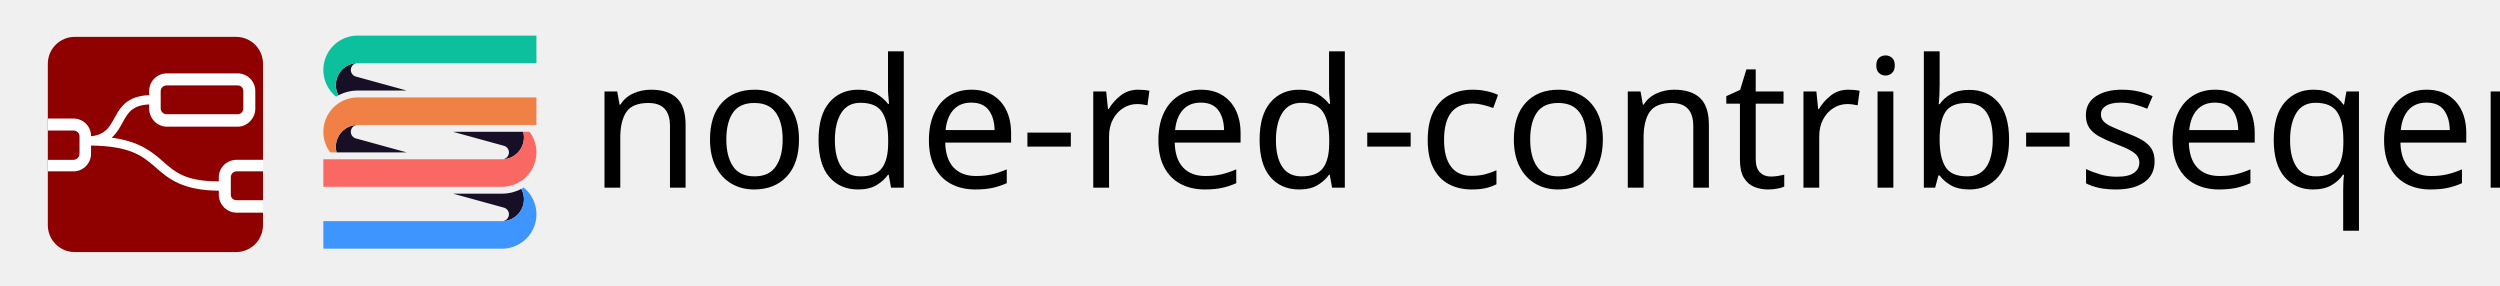
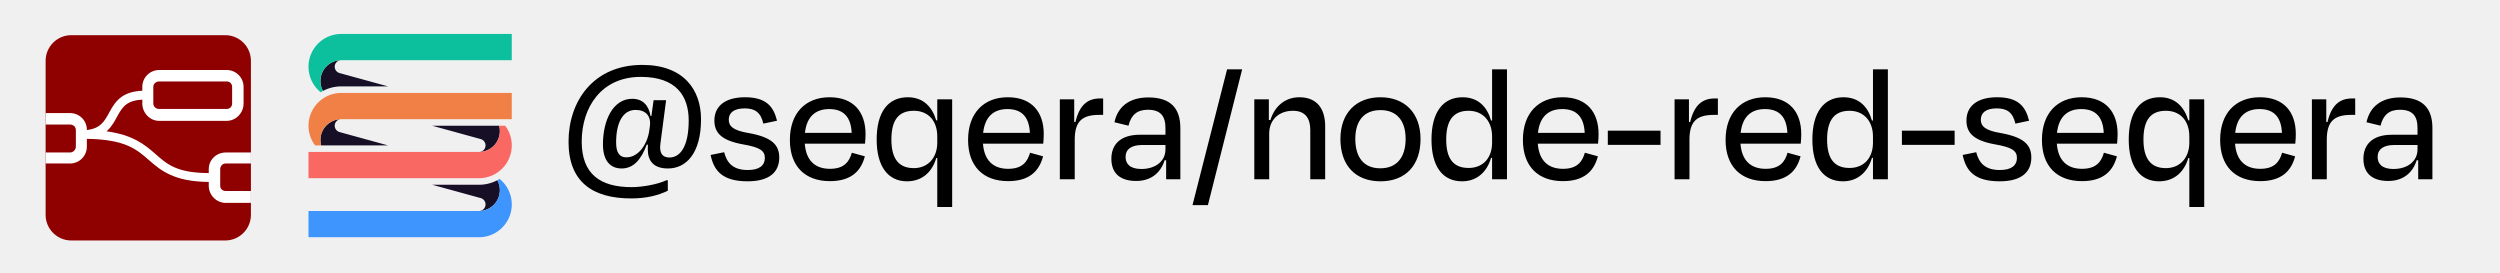
- <svg xmlns="http://www.w3.org/2000/svg" height="593.946" width="5204.94" version="1.1" viewBox="0 0 5204.94 593.945" id="svg2">
+ <svg xmlns="http://www.w3.org/2000/svg" height="593.946" width="5455.62" version="1.1" viewBox="0 0 5455.62 593.945" id="svg2">
  <defs id="defs2">
    <clipPath id="clip0_934_9493">
      <rect width="250" height="250" fill="#ffffff" id="rect8" x="0" y="0" />
    </clipPath>
  </defs>
  <g transform="translate(83.56002,-511.5891)" id="g2">
    <rect style="color:#000000;isolation:auto;mix-blend-mode:normal;solid-color:#000000;color-rendering:auto;image-rendering:auto;shape-rendering:auto" ry="56" height="448" width="448" y="588.36" x="16" fill="#8f0000" id="rect1" />
    <g transform="matrix(8.545,0,0,8.545,-786.19,-1949.8)" id="g1">
      <path style="color:#000000;text-indent:0;text-decoration-line:none;text-decoration-style:solid;text-decoration-color:#000000;text-transform:none;white-space:normal;isolation:auto;mix-blend-mode:normal;solid-color:#000000;color-rendering:auto;image-rendering:auto;shape-rendering:auto" d="m 104.41,321.21 c 0.014,-2.385 -1.905,-4.281 -4.29,-4.281 h -6.243 v 2.926 h 6.243 c 0.805,0 1.481,0.584 1.481,1.389 v 4.242 c 0,0.805 -0.676,1.508 -1.481,1.508 h -6.243 v 2.809 h 6.243 c 2.385,0 4.29,-1.931 4.29,-4.316 l -5e-5,-1.981 c 9.866,0.141 12.737,2.707 15.877,5.452 3.024,2.645 6.415,5.487 15.252,5.557 l 4.6e-4,0.972 c 0.001,2.385 1.954,4.38 4.339,4.38 h 6.427 v -3.043 h -6.427 c -0.805,0 -1.413,-0.533 -1.413,-1.338 v -4.242 c 0,-0.805 0.608,-1.442 1.413,-1.442 h 6.427 v -2.809 h -6.427 c -2.385,0 -4.338,1.866 -4.339,4.25 l -4.5e-4,1.005 c -8.351,-0.028 -10.723,-2.343 -13.76,-4.999 -2.591,-2.266 -5.637,-4.758 -12.346,-5.664 0.058,-0.05 0.112,-0.099 0.168,-0.15 1.292,-1.185 1.988,-2.616 2.67,-3.852 0.681,-1.236 1.323,-2.267 2.373,-2.988 0.852,-0.585 2.064,-1.021 3.926,-1.102 l 1.8e-4,0.992 c 4.3e-4,2.385 1.924,4.433 4.308,4.433 h 17.242 c 2.385,0 4.313,-2.048 4.313,-4.433 v -4.242 c 0,-2.385 -1.928,-4.315 -4.313,-4.315 h -17.242 c -2.385,0 -4.309,1.931 -4.308,4.315 l 5.1e-4,0.984 c -2.247,0.09 -3.951,0.636 -5.208,1.498 -1.524,1.046 -2.366,2.476 -3.076,3.764 -0.71,1.287 -1.311,2.441 -2.219,3.273 -0.79,0.725 -1.883,1.284 -3.658,1.493 z m 18.468,-12.356 h 17.242 c 0.805,0 1.387,0.585 1.387,1.39 v 4.242 c 0,0.805 -0.582,1.39 -1.387,1.39 h -17.242 c -0.805,0 -1.499,-0.585 -1.499,-1.39 v -4.242 c 0,-0.805 0.694,-1.39 1.499,-1.39 z" fill="#ffffff" id="path1" />
    </g>
  </g>
  <g clip-path="url(#clip0_934_9493)" id="g8" transform="matrix(1.774415,0,0,1.774415,673.1992,74.06215)">
    <path d="m 212.237,129.43 0.35,0.14 0.35,0.14 0.33,0.16 0.33,0.179 0.32,0.18 0.321,0.2 0.3,0.23 0.29,0.22 0.27,0.25 0.28,0.25 0.26,0.28 0.24,0.27 0.24,0.3 0.21,0.3 0.21,0.32 0.181,0.31 0.17,0.34 0.16,0.33 0.14,0.34 0.14,0.35 0.1,0.36 0.1,0.35 0.07,0.38 0.07,0.36 0.04,0.38 0.02,0.36 0.01,0.37 -0.01,0.38 -0.02,0.37 -0.04,0.37 -0.07,0.37 -0.07,0.36 -0.1,0.37 -0.1,0.35 -0.14,0.36 -0.14,0.34 -0.16,0.33 -0.17,0.33 -0.181,0.32 -0.21,0.32 -0.21,0.3 -0.24,0.28 -0.24,0.289 -0.26,0.26 -0.28,0.27 -0.27,0.25 -0.29,0.22 -0.3,0.21 -0.321,0.22 -0.32,0.18 -0.33,0.18 -0.33,0.15 -0.35,0.15 -0.35,0.12 -0.35,0.12 -0.36,0.08 -0.36,0.09 -0.381,0.05 -0.36,0.04 -0.38,0.04 h -0.06 l 0.38,-0.01 0.68,-0.03 0.681,-0.04 0.68,-0.06 0.67,-0.09 0.68,-0.1 0.671,-0.11 0.67,-0.14 0.66,-0.15 0.67,-0.17 0.661,-0.19 0.65,-0.21 0.64,-0.22 0.64,-0.24 0.631,-0.26 0.63,-0.27 0.62,-0.29 0.61,-0.309 0.6,-0.32 0.591,-0.34 0.58,-0.36 0.58,-0.36 0.56,-0.38 0.56,-0.41 0.541,-0.42 0.53,-0.42 0.52,-0.45 0.51,-0.46 0.49,-0.46 0.491,-0.49 0.47,-0.49 0.45,-0.51 0.44,-0.52 0.43,-0.53 0.42,-0.55 0.401,-0.55 0.38,-0.56 0.38,-0.58 0.35,-0.58 0.34,-0.6 0.33,-0.6 0.3,-0.6 0.29,-0.62 0.27,-0.629 0.261,-0.63 0.24,-0.64 0.23,-0.65 0.2,-0.65 0.19,-0.66 0.17,-0.66 0.15,-0.66 0.14,-0.68 0.12,-0.67 0.1,-0.67 0.07,-0.68 0.07,-0.68 0.05,-0.69 0.02,-0.68 0.01,-0.68 -0.01,-0.68 -0.02,-0.69 -0.05,-0.679 -0.07,-0.68 -0.07,-0.67 -0.1,-0.68 -0.12,-0.68 -0.14,-0.66 -0.15,-0.67 -0.13,-0.51 h -24.319 l -0.48,0.01 h -57.521 l 59.662,16.409 z" fill="#160f26" id="path1-9" />
    <path d="m 249.96,135.379 -0.05,-0.86 -0.06,-0.85 -0.08,-0.86 -0.1,-0.85 -0.11,-0.839 -0.14,-0.85 -0.16,-0.84 -0.16,-0.84 -0.19,-0.83 -0.21,-0.83 -0.221,-0.83 -0.25,-0.82 -0.26,-0.81 -0.27,-0.82 -0.3,-0.8 -0.31,-0.79 -0.33,-0.8 -0.34,-0.78 -0.36,-0.78 -0.371,-0.769 -0.4,-0.75 -0.41,-0.76 -0.43,-0.74 -0.44,-0.74 -0.45,-0.72 -0.48,-0.72 -0.481,-0.7 -0.5,-0.69 -0.17,-0.22 h -7.453 l 0.13,0.51 0.151,0.67 0.14,0.66 0.12,0.68 0.1,0.68 0.07,0.67 0.07,0.68 0.05,0.68 0.02,0.69 0.01,0.679 -0.01,0.68 -0.02,0.68 -0.05,0.69 -0.07,0.68 -0.07,0.68 -0.1,0.67 -0.12,0.67 -0.14,0.68 -0.151,0.66 -0.17,0.66 -0.19,0.66 -0.2,0.65 -0.23,0.65 -0.24,0.64 -0.26,0.63 -0.27,0.63 -0.29,0.62 -0.3,0.6 -0.33,0.599 -0.341,0.6 -0.35,0.58 -0.38,0.58 -0.38,0.56 -0.4,0.55 -0.42,0.55 -0.43,0.53 -0.441,0.52 -0.45,0.51 -0.47,0.49 -0.49,0.49 -0.49,0.46 -0.51,0.46 -0.521,0.45 -0.53,0.42 -0.54,0.42 -0.56,0.41 -0.56,0.38 -0.581,0.36 -0.58,0.36 -0.59,0.34 -0.6,0.32 -0.61,0.31 -0.621,0.29 -0.63,0.27 -0.63,0.26 -0.64,0.24 -0.641,0.22 -0.65,0.21 -0.66,0.189 -0.67,0.17 -0.661,0.15 -0.67,0.14 -0.67,0.11 -0.68,0.1 -0.671,0.09 -0.68,0.06 -0.68,0.04 -0.68,0.03 -0.691,0.01 H 0 v 32.258 h 209.675 l 0.861,-0.01 0.85,-0.02 0.86,-0.05 0.851,-0.07 0.85,-0.08 0.85,-0.09 0.851,-0.13 0.84,-0.13 0.84,-0.15 0.841,-0.18 0.84,-0.19 0.82,-0.2 0.83,-0.23 0.831,-0.24 0.81,-0.25 0.81,-0.29 0.801,-0.29 0.8,-0.31 0.79,-0.32 0.78,-0.34 0.781,-0.37 0.77,-0.38 0.76,-0.39 0.751,-0.41 0.74,-0.42 0.74,-0.45 0.71,-0.45 0.721,-0.47 0.71,-0.49 0.69,-0.5 0.68,-0.519 0.671,-0.53 0.67,-0.55 0.65,-0.56 0.63,-0.56 0.621,-0.59 0.61,-0.6 0.6,-0.61 0.58,-0.63 0.58,-0.63 0.561,-0.65 0.54,-0.66 0.53,-0.67 0.52,-0.69 0.5,-0.69 0.481,-0.7 0.48,-0.72 0.45,-0.72 0.44,-0.74 0.43,-0.74 0.41,-0.749 0.4,-0.76 0.371,-0.77 0.36,-0.77 0.34,-0.79 0.33,-0.79 0.31,-0.79 0.3,-0.81 0.27,-0.81 0.26,-0.81 0.25,-0.83 0.221,-0.82 0.21,-0.83 0.19,-0.84 0.16,-0.83 0.16,-0.839 0.14,-0.85 0.11,-0.85 0.1,-0.85 0.08,-0.85 0.06,-0.86 0.05,-0.85 0.03,-0.85 0.01,-0.86 -0.01,-0.86 z" fill="#fa6863" id="path2" />
    <path d="m 37.762,120.54 -0.35,-0.13 -0.35,-0.14 -0.33,-0.16 -0.34,-0.18 -0.31,-0.19 -0.32,-0.2 -0.3,-0.219 -0.29,-0.23 -0.28,-0.25 -0.27,-0.25 -0.26,-0.27 -0.24,-0.28 -0.24,-0.3 -0.21,-0.3 -0.21,-0.31 -0.18,-0.31 -0.17,-0.34 -0.17,-0.34 -0.13,-0.33 -0.14,-0.35 -0.1,-0.37 -0.1,-0.35 -0.08,-0.37 -0.06,-0.36 -0.04,-0.38 -0.02,-0.36 -0.01,-0.38 0.01,-0.37 0.02,-0.38 0.04,-0.36 0.06,-0.37 0.08,-0.37 0.1,-0.36 0.1,-0.35 0.14,-0.36 0.13,-0.34 0.17,-0.34 0.17,-0.32 0.18,-0.33 0.21,-0.31 0.21,-0.3 0.24,-0.29 0.24,-0.28 0.26,-0.27 0.27,-0.259 0.28,-0.25 0.29,-0.22 0.3,-0.22 0.32,-0.21 0.31,-0.19 0.34,-0.17 0.33,-0.15 0.35,-0.15 0.35,-0.13 0.35,-0.11 0.36,-0.09 0.36,-0.08 0.38,-0.05 0.36,-0.04 0.37,-0.04 h 0.07 -0.38 l -0.68,0.03 -0.68,0.05 -0.68,0.06 -0.67,0.08 -0.68,0.1 -0.68,0.12 -0.66,0.13 -0.67,0.16 -0.66,0.17 -0.66,0.19 -0.65,0.21 -0.64,0.22 -0.65,0.23 -0.62,0.26 -0.63,0.279 -0.62,0.29 -0.61,0.31 -0.61,0.32 -0.58,0.33 -0.58,0.36 -0.58,0.37 -0.57,0.38 -0.55,0.41 -0.55,0.41 -0.52,0.43 -0.52,0.44 -0.51,0.46 -0.49,0.47 -0.49,0.48 -0.47,0.5 -0.45,0.5 -0.45,0.52 -0.42,0.54 -0.43,0.54 -0.39,0.55 -0.39,0.57 -0.37,0.57 -0.35,0.59 -0.34,0.59 -0.33,0.61 -0.3,0.6 -0.29,0.619 -0.27,0.63 -0.26,0.63 -0.24,0.64 -0.23,0.65 -0.2,0.65 -0.19,0.66 -0.17,0.65 -0.15,0.67 -0.14,0.67 -0.12,0.68 -0.1,0.67 -0.07,0.68 -0.07,0.67 -0.05,0.69 -0.02,0.68 -0.01,0.68 0.01,0.69 0.02,0.68 0.05,0.679 0.07,0.68 0.07,0.68 0.1,0.68 0.12,0.67 0.14,0.67 0.15,0.66 0.13,0.52 h 24.319 l 0.48,-0.01 H 97.844 L 38.182,120.67 Z" fill="#160f26" id="path3" />
    <path d="m 0.04,114.601 0.04,0.86 0.07,0.85 0.08,0.85 0.1,0.849 0.11,0.85 0.14,0.84 0.15,0.85 0.17,0.84 0.19,0.83 0.21,0.83 0.22,0.83 0.25,0.82 0.26,0.81 0.27,0.81 0.3,0.81 0.31,0.79 0.33,0.8 0.34,0.78 0.36,0.779 0.37,0.76 0.4,0.76 0.41,0.76 0.43,0.74 0.44,0.73 0.45,0.72 0.47,0.72 0.49,0.71 0.5,0.69 0.17,0.22 h 7.453 l -0.13,-0.52 -0.15,-0.66 -0.14,-0.67 -0.12,-0.67 -0.1,-0.68 -0.07,-0.68 -0.07,-0.68 -0.05,-0.68 -0.02,-0.68 -0.01,-0.69 0.01,-0.679 0.02,-0.68 0.05,-0.69 0.07,-0.67 0.07,-0.68 0.1,-0.67 0.12,-0.68 0.14,-0.67 0.15,-0.67 0.17,-0.65 0.19,-0.66 0.2,-0.65 0.23,-0.65 0.24,-0.64 0.26,-0.63 0.27,-0.63 0.29,-0.62 0.3,-0.6 0.33,-0.61 0.34,-0.589 0.35,-0.59 0.37,-0.57 0.39,-0.57 0.39,-0.55 0.43,-0.54 0.42,-0.54 0.45,-0.52 0.45,-0.5 0.47,-0.5 0.49,-0.48 0.49,-0.47 0.51,-0.46 0.52,-0.44 0.52,-0.43 0.55,-0.41 0.55,-0.41 0.57,-0.38 0.58,-0.37 0.58,-0.36 0.58,-0.33 0.61,-0.32 0.61,-0.31 0.62,-0.29 0.63,-0.28 0.62,-0.26 0.65,-0.23 0.64,-0.22 0.65,-0.21 0.66,-0.19 0.66,-0.17 0.67,-0.16 0.66,-0.13 0.68,-0.12 0.68,-0.1 0.67,-0.079 0.68,-0.06 0.68,-0.05 0.68,-0.03 0.69,-0.01 H 250 V 72.574 H 40.325 l -0.86,0.01 -0.85,0.02 -0.86,0.05 -0.85,0.06 -0.86,0.08 -0.84,0.1 -0.85,0.12 -0.84,0.13 -0.84,0.16 -0.85,0.17 -0.83,0.19 -0.83,0.21 -0.82,0.22 -0.83,0.25 -0.81,0.25 -0.81,0.28 -0.8,0.29 -0.8,0.32 -0.79,0.32 -0.78,0.34 -0.78,0.37 -0.77,0.38 -0.76,0.38 -0.75,0.42 -0.74,0.42 -0.74,0.44 -0.72,0.46 -0.72,0.47 -0.7,0.49 -0.69,0.5 -0.69,0.51 -0.66,0.53 -0.67,0.55 -0.65,0.56 -0.63,0.57 -0.62,0.59 -0.61,0.59 -0.6,0.62 -0.59,0.63 -0.57,0.63 -0.56,0.65 -0.54,0.66 -0.53,0.67 -0.52,0.68 -0.5,0.7 -0.49,0.7 -0.47,0.71 -0.45,0.73 -0.44,0.74 -0.43,0.74 -0.41,0.74 -0.4,0.76 -0.37,0.78 -0.36,0.77 -0.34,0.79 -0.33,0.78 -0.31,0.8 -0.3,0.8 -0.27,0.81 -0.26,0.82 -0.25,0.82 -0.22,0.83 -0.21,0.83 -0.19,0.84 -0.17,0.829 -0.15,0.84 -0.14,0.85 -0.11,0.85 -0.1,0.85 -0.08,0.85 -0.07,0.85 -0.04,0.85 L 0,112.031 v 0.86 0.86 z" fill="#f18046" id="path4" />
    <path d="m 37.762,47.976 -0.35,-0.14 -0.35,-0.15 -0.34,-0.15 -0.32,-0.18 -0.33,-0.18 -0.31,-0.2 -0.3,-0.23 -0.3,-0.22 -0.28,-0.25 -0.27,-0.25 -0.25,-0.28 -0.24,-0.27 -0.24,-0.3 -0.22,-0.3 -0.2,-0.32 -0.19,-0.32 -0.17,-0.33 -0.17,-0.33 -0.13,-0.34 -0.13,-0.36 -0.11,-0.35 -0.09,-0.35 -0.08,-0.38 -0.06,-0.36 -0.05,-0.38 -0.01,-0.37 -0.01,-0.38 0.01,-0.37 0.01,-0.36 0.05,-0.37 0.06,-0.37 0.08,-0.36 0.09,-0.37 0.11,-0.36 0.13,-0.35 0.13,-0.34 0.17,-0.33 0.17,-0.34 0.19,-0.31 0.2,-0.32 0.22,-0.3 0.24,-0.28 0.24,-0.29 0.25,-0.28 0.27,-0.25 0.28,-0.25 0.3,-0.22 0.3,-0.21 0.31,-0.22 0.33,-0.18 0.32,-0.18 0.34,-0.16 0.35,-0.14 0.35,-0.12 0.35,-0.12 0.36,-0.1 0.37,-0.07 0.36,-0.06 0.37,-0.04 0.38,-0.03 h 0.12 -0.44 l -0.68,0.03 -0.68,0.05 -0.68,0.06 -0.67,0.09 -0.68,0.1 -0.68,0.11 -0.66,0.14 -0.67,0.15 -0.66,0.17 -0.66,0.19 -0.65,0.21 -0.64,0.22 -0.65,0.24 -0.62,0.25 -0.63,0.28 -0.62,0.29 -0.61,0.31 -0.61,0.32 -0.58,0.33 -0.59,0.36 -0.57,0.37 -0.57,0.38 -0.55,0.41 -0.55,0.41 -0.53,0.43 -0.51,0.45 -0.51,0.45 -0.5,0.47 -0.48,0.48 -0.47,0.5 -0.45,0.51 -0.45,0.52 -0.42,0.53 -0.43,0.55 -0.39,0.55 -0.39,0.56 -0.37,0.57 -0.35,0.59 -0.34,0.59 -0.33,0.61 -0.3,0.6 -0.29,0.62 -0.27,0.63 -0.26,0.63 -0.24,0.64 -0.23,0.65 -0.2,0.65 -0.19,0.66 -0.17,0.66 -0.16,0.66 -0.13,0.67 -0.12,0.68 -0.1,0.67 -0.08,0.68 -0.06,0.67 -0.05,0.69 -0.02,0.69 -0.01,0.68 0.01,0.68 0.02,0.69 0.05,0.68 0.06,0.68 0.08,0.67 0.1,0.68 0.12,0.68 0.13,0.66 0.16,0.67 0.17,0.66 0.19,0.65 0.2,0.66 0.23,0.64 0.24,0.64 0.26,0.63 0.27,0.63 0.29,0.62 0.3,0.61 0.2,0.35 0.02,-0.01 0.84,-0.43 0.84,-0.41 0.85,-0.4 0.86,-0.37 0.86,-0.38 0.88,-0.34 0.87,-0.32 0.89,-0.33 0.89,-0.28 0.9,-0.28 0.9,-0.26 0.9,-0.25 0.91,-0.23 0.92,-0.2 0.92,-0.18 0.91,-0.18 0.93,-0.15 0.93,-0.14 0.93,-0.12 0.94,-0.1 0.93,-0.08 0.94,-0.07 0.92,-0.04 0.96,-0.02 0.93,-0.02 H 97.844 L 38.172,48.096 Z" fill="#160f26" id="path5" />
    <path d="m 209.676,217.743 h 0.69 l 0.68,-0.04 0.681,-0.04 0.68,-0.06 0.68,-0.09 0.68,-0.1 0.671,-0.11 0.67,-0.14 0.66,-0.15 0.67,-0.17 0.651,-0.19 0.65,-0.21 0.65,-0.22 0.64,-0.24 0.621,-0.26 0.63,-0.27 0.62,-0.29 0.61,-0.31 0.61,-0.32 0.591,-0.34 0.58,-0.36 0.57,-0.37 0.57,-0.38 0.56,-0.4 0.541,-0.42 0.53,-0.42 0.52,-0.45 0.5,-0.46 0.5,-0.46 0.481,-0.49 0.47,-0.49 0.46,-0.509 0.44,-0.52 0.43,-0.53 0.42,-0.55 0.391,-0.55 0.39,-0.56 0.37,-0.58 0.35,-0.58 0.34,-0.6 0.33,-0.6 0.31,-0.61 0.29,-0.61 0.26,-0.63 0.271,-0.64 0.23,-0.63 0.23,-0.65 0.21,-0.65 0.18,-0.66 0.18,-0.66 0.15,-0.66 0.13,-0.679 0.12,-0.67 0.1,-0.67 0.08,-0.69 0.07,-0.67 0.04,-0.69 0.03,-0.68 v -0.68 -0.68 l -0.03,-0.69 -0.04,-0.68 -0.07,-0.68 -0.08,-0.67 -0.1,-0.68 -0.12,-0.68 -0.13,-0.66 -0.15,-0.67 -0.18,-0.66 -0.18,-0.65 -0.21,-0.659 -0.23,-0.65 -0.23,-0.63 -0.271,-0.63 -0.26,-0.63 -0.29,-0.62 -0.31,-0.61 -0.2,-0.37 -0.02,0.01 -0.84,0.43 -0.841,0.41 -0.85,0.4 -0.86,0.38 -0.87,0.36 -0.871,0.35 -0.87,0.32 -0.89,0.32 -0.901,0.3 -0.89,0.27 -0.89,0.26 -0.921,0.25 -0.9,0.22 -0.92,0.21 -0.921,0.189 -0.92,0.17 -0.92,0.15 -0.931,0.14 -0.93,0.12 -0.93,0.1 -0.941,0.08 -0.94,0.06 -0.94,0.05 -0.931,0.03 -0.94,0.01 h -57.521 l 59.662,16.409 0.42,0.13 0.35,0.13 0.35,0.14 0.33,0.16 0.33,0.18 0.32,0.19 0.321,0.2 0.3,0.22 0.29,0.23 0.27,0.25 0.28,0.25 0.26,0.27 0.24,0.28 0.24,0.3 0.21,0.3 0.21,0.31 0.181,0.31 0.17,0.34 0.16,0.34 0.14,0.33 0.14,0.35 0.1,0.37 0.1,0.35 0.07,0.37 0.07,0.36 0.04,0.38 0.02,0.36 0.01,0.379 -0.01,0.37 -0.02,0.38 -0.04,0.36 -0.07,0.37 -0.07,0.37 -0.1,0.36 -0.1,0.35 -0.14,0.36 -0.14,0.34 -0.16,0.34 -0.17,0.32 -0.181,0.33 -0.21,0.31 -0.21,0.3 -0.24,0.29 -0.24,0.28 -0.26,0.27 -0.28,0.26 -0.27,0.25 -0.29,0.22 -0.3,0.22 -0.321,0.21 -0.32,0.19 -0.33,0.17 -0.33,0.15 -0.35,0.15 -0.35,0.13 -0.35,0.11 -0.36,0.09 -0.36,0.08 -0.381,0.05 -0.36,0.04 -0.38,0.04 -0.37,0.01" fill="#160f26" id="path6" />
    <path d="m 249.96,207.963 -0.04,-0.85 -0.06,-0.849 -0.09,-0.86 -0.09,-0.85 -0.12,-0.84 -0.14,-0.85 -0.15,-0.84 -0.17,-0.84 -0.19,-0.84 -0.21,-0.82 -0.221,-0.83 -0.24,-0.83 -0.26,-0.8 -0.28,-0.82 -0.3,-0.8 -0.3,-0.79 -0.33,-0.799 -0.35,-0.78 -0.35,-0.78 -0.381,-0.77 -0.4,-0.75 -0.4,-0.76 -0.43,-0.74 -0.45,-0.74 -0.45,-0.72 -0.47,-0.72 -0.491,-0.7 -0.5,-0.69 -0.52,-0.69 -0.52,-0.66 -0.55,-0.67 -0.561,-0.64 -0.57,-0.64 -0.59,-0.62 -0.59,-0.619 -0.62,-0.59 -0.621,-0.59 -0.63,-0.57 -0.65,-0.56 -0.66,-0.55 -0.04,-0.03 -0.941,0.57 -0.83,0.47 -0.86,0.47 -0.11,0.06 0.22,0.41 0.31,0.61 0.29,0.62 0.26,0.629 0.27,0.63 0.23,0.63 0.23,0.65 0.21,0.66 0.18,0.65 0.18,0.66 0.151,0.67 0.13,0.66 0.12,0.68 0.1,0.68 0.08,0.67 0.07,0.68 0.04,0.68 0.03,0.69 v 0.68 0.68 l -0.03,0.68 -0.04,0.689 -0.07,0.67 -0.08,0.69 -0.1,0.67 -0.12,0.67 -0.13,0.68 -0.151,0.66 -0.18,0.66 -0.18,0.66 -0.21,0.65 -0.23,0.65 -0.23,0.63 -0.27,0.64 -0.26,0.63 -0.29,0.61 -0.31,0.61 -0.33,0.6 -0.341,0.6 -0.35,0.58 -0.37,0.58 -0.39,0.559 -0.39,0.55 -0.42,0.55 -0.43,0.53 -0.441,0.52 -0.46,0.51 -0.47,0.49 -0.48,0.49 -0.5,0.46 -0.5,0.46 -0.521,0.45 -0.53,0.42 -0.54,0.42 -0.56,0.4 -0.57,0.38 -0.571,0.37 -0.58,0.36 -0.59,0.34 -0.61,0.32 -0.61,0.31 -0.621,0.29 -0.63,0.27 -0.62,0.26 -0.64,0.24 -0.651,0.22 -0.65,0.21 -0.65,0.19 -0.67,0.17 -0.661,0.15 -0.67,0.14 -0.67,0.11 -0.68,0.1 -0.681,0.09 -0.68,0.06 -0.68,0.04 -0.68,0.04 H 209.675 0 V 250 h 209.675 l 0.861,-0.01 0.85,-0.02 0.86,-0.05 0.851,-0.07 0.86,-0.07 0.85,-0.1 0.851,-0.13 0.84,-0.13 0.84,-0.15 0.841,-0.18 0.83,-0.19 0.83,-0.2 0.82,-0.22 0.831,-0.25 0.81,-0.25 0.81,-0.29 0.811,-0.29 0.8,-0.31 0.79,-0.32 0.78,-0.34 0.781,-0.37 0.76,-0.38 0.77,-0.39 0.741,-0.41 0.75,-0.42 0.73,-0.44 0.72,-0.469 0.721,-0.46 0.7,-0.49 0.69,-0.51 0.69,-0.51 0.671,-0.53 0.66,-0.55 0.65,-0.56 0.63,-0.56 0.621,-0.59 0.62,-0.6 0.59,-0.61 0.59,-0.63 0.57,-0.63 0.561,-0.65 0.55,-0.66 0.52,-0.67 0.52,-0.68 0.5,-0.7 0.491,-0.7 0.47,-0.719 0.45,-0.72 0.45,-0.74 0.43,-0.74 0.4,-0.75 0.4,-0.76 0.381,-0.77 0.35,-0.77 0.35,-0.79 0.33,-0.79 0.3,-0.79 0.3,-0.81 0.28,-0.81 0.26,-0.82 0.24,-0.82 0.221,-0.82 0.21,-0.839 0.19,-0.83 0.17,-0.83 0.15,-0.85 0.14,-0.84 0.12,-0.85 0.09,-0.85 0.09,-0.85 0.06,-0.86 0.04,-0.85 0.04,-0.85 v -0.86 -0.86 z" fill="#3d95fd" id="path7" />
    <path d="m 0.04,42.027 0.04,0.86 0.06,0.85 0.09,0.86 0.1,0.85 0.11,0.84 0.14,0.85 0.15,0.84 0.17,0.84 0.19,0.83 0.21,0.83 0.22,0.82 0.24,0.83 0.27,0.81 0.27,0.81 0.3,0.81 0.3,0.79 0.33,0.8 0.35,0.78 0.36,0.78 0.37,0.76 0.4,0.76 0.41,0.76 0.42,0.74 0.45,0.74 0.45,0.71 0.47,0.72 0.49,0.71 0.5,0.69 0.52,0.69 0.53,0.66 0.54,0.67 0.56,0.64 0.57,0.64 0.59,0.62 0.6,0.61 0.61,0.6 0.62,0.59 0.63,0.57 0.65,0.56 0.67,0.54 0.03,0.03 0.94,-0.56 0.83,-0.47 0.86,-0.48 0.12,-0.05 -0.23,-0.41 -0.3,-0.61 -0.29,-0.62 -0.27,-0.63 -0.26,-0.63 -0.24,-0.64 -0.23,-0.64 -0.2,-0.66 -0.19,-0.65 -0.17,-0.66 -0.16,-0.67 -0.13,-0.66 -0.12,-0.68 -0.1,-0.68 -0.08,-0.67 -0.06,-0.68 -0.05,-0.68 -0.02,-0.69 -0.01,-0.68 0.01,-0.68 0.02,-0.69 0.05,-0.69 0.06,-0.67 0.08,-0.68 0.1,-0.67 0.12,-0.68 0.13,-0.67 0.16,-0.66 0.17,-0.66 0.19,-0.66 0.2,-0.65 0.23,-0.65 0.24,-0.64 0.26,-0.63 0.27,-0.63 0.29,-0.62 0.3,-0.6 0.33,-0.61 0.34,-0.59 0.35,-0.59 0.37,-0.57 0.39,-0.56 0.39,-0.55 0.43,-0.55 0.42,-0.53 0.45,-0.52 0.45,-0.51 0.47,-0.5 0.48,-0.48 0.5,-0.47 0.51,-0.45 0.51,-0.45 0.53,-0.43 0.55,-0.41 0.55,-0.41 0.57,-0.38 0.57,-0.37 0.59,-0.36 0.58,-0.33 0.61,-0.32 0.61,-0.31 0.62,-0.29 0.63,-0.28 0.62,-0.25 0.65,-0.24 0.64,-0.22 0.65,-0.21 0.66,-0.19 0.66,-0.17 0.67,-0.15 0.66,-0.14 0.68,-0.11 0.68,-0.1 0.67,-0.09 0.68,-0.06 0.68,-0.05 0.68,-0.03 H 40.325 250 V 0 H 40.325 39.464 L 38.614,0.03 37.754,0.08 36.903,0.15 36.043,0.22 35.193,0.32 34.352,0.45 33.502,0.57 32.662,0.73 31.822,0.9 30.991,1.1 30.161,1.3 29.341,1.52 28.51,1.77 27.7,2.02 26.89,2.3 26.089,2.59 25.279,2.91 24.499,3.23 23.718,3.57 22.938,3.94 22.168,4.31 l -0.76,0.4 -0.75,0.41 -0.74,0.42 -0.74,0.44 -0.72,0.46 -0.72,0.47 -0.7,0.49 -0.69,0.5 -0.69,0.52 -0.66,0.53 -0.67,0.55 -0.65,0.55 -0.63,0.57 -0.62,0.59 -0.61,0.6 -0.6,0.61 -0.59,0.62 -0.57,0.64 -0.56,0.65 -0.54,0.66 -0.53,0.67 -0.52,0.68 -0.5,0.7 -0.49,0.7 -0.47,0.71 -0.45,0.73 -0.45,0.73 -0.42,0.75 -0.41,0.75 -0.4,0.75 -0.37,0.78 -0.36,0.77 -0.35,0.79 -0.33,0.79 -0.3,0.79 -0.3,0.8 -0.27,0.82 -0.27,0.81 -0.24,0.82 -0.22,0.83 -0.21,0.83 -0.19,0.84 -0.17,0.83 -0.15,0.84 -0.14,0.85 L 0.33,35.197 0.23,36.047 0.14,36.897 0.08,37.757 0.04,38.607 0,39.457 v 0.86 0.86 z" fill="#0dc09d" id="path8" />
  </g>
-   <text xml:space="preserve" style="font-weight:200;font-size:373.572px;font-family:'Mona Sans';-inkscape-font-specification:'Mona Sans, Ultra-Light';fill:#ffffff;stroke:#ffffff;stroke-width:0" x="1226.782" y="390.726" id="text2">
-     <tspan x="1226.782" y="390.726" id="tspan3" style="font-style:normal;font-variant:normal;font-weight:500;font-stretch:normal;font-size:373.572px;font-family:Degular;-inkscape-font-specification:'Degular, Medium';font-variant-ligatures:normal;font-variant-caps:normal;font-variant-numeric:normal;font-variant-east-asian:normal;fill:#000000;fill-opacity:1;stroke-width:0">node-red-contrib-seqera</tspan>
+   <text xml:space="preserve" style="font-weight:200;font-size:373.572px;font-family:'Mona Sans';-inkscape-font-specification:'Mona Sans, Ultra-Light';display:none;fill:#ffffff;stroke:#ffffff;stroke-width:0" x="1226.782" y="390.726" id="text2">
+     <tspan x="1226.782" y="390.726" id="tspan3" style="font-style:normal;font-variant:normal;font-weight:500;font-stretch:normal;font-size:373.572px;font-family:Degular;-inkscape-font-specification:'Degular, Medium';font-variant-ligatures:normal;font-variant-caps:normal;font-variant-numeric:normal;font-variant-east-asian:normal;fill:#000000;fill-opacity:1;stroke-width:0">@seqera/node-red-seqera</tspan>
  </text>
+   <path style="font-weight:500;font-size:373.572px;font-family:Degular;-inkscape-font-specification:'Degular, Medium';display:inline;stroke:#ffffff;stroke-width:0" d="m 1419.617,253.335 c -3.736,-22.788 -16.437,-37.731 -39.972,-37.731 -42.214,0 -63.881,47.444 -63.881,99.37 0,36.61 16.811,52.674 40.719,52.674 25.403,0 42.214,-18.305 54.915,-51.926 h 2.615 c -0.374,4.109 -0.374,7.098 -0.374,10.086 0,24.282 11.581,41.84 44.081,41.84 38.478,0 72.099,-31.38 72.099,-107.589 0,-63.507 -37.357,-118.422 -128.135,-118.422 -106.842,0 -161.01,79.197 -161.01,167.734 0,87.416 52.3,123.652 136.727,123.652 32.501,0 58.651,-6.351 79.944,-16.811 v -22.788 h -3.362 c -19.052,8.966 -51.927,14.943 -75.835,14.943 -67.617,0 -108.709,-28.018 -108.709,-99.37 0,-75.088 42.961,-141.21 128.882,-141.21 78.077,0 104.6,42.214 104.6,95.261 0,58.651 -19.799,80.692 -41.84,80.692 -16.064,0 -22.788,-10.086 -19.799,-31.006 l 12.328,-94.14 h -27.271 l -4.856,34.742 z m -1.494,22.414 -1.494,10.834 c -4.483,28.765 -23.535,56.783 -49.685,56.783 -16.437,0 -22.414,-12.328 -22.414,-32.501 0,-41.84 13.822,-70.979 42.587,-70.979 22.041,0 34.369,13.449 31.006,35.863 z m 213.31,119.917 c 48.564,0 69.111,-20.92 69.111,-51.927 0,-28.018 -16.811,-44.455 -66.869,-53.421 -34.369,-5.604 -43.334,-15.316 -43.334,-29.139 0,-15.316 11.581,-24.656 34.742,-24.656 22.788,0 35.116,8.966 40.719,33.248 l 29.886,-6.351 c -7.845,-31.38 -23.909,-51.179 -69.858,-51.179 -44.455,0 -66.869,20.173 -66.869,50.806 0,27.644 16.811,43.708 62.013,51.927 36.61,6.351 48.191,13.449 48.191,29.886 -0.374,16.811 -12.701,26.15 -37.357,26.15 -32.874,0 -45.576,-16.064 -51.553,-38.851 l -29.512,5.977 c 7.098,34.742 26.15,57.53 80.692,57.53 z m 179.688,-0.374 c 45.202,0 67.617,-20.92 76.209,-54.168 l -28.392,-7.845 c -5.604,19.426 -16.437,35.116 -47.817,35.116 -33.621,0 -52.3,-19.426 -54.915,-54.915 h 131.497 c 0.747,-7.845 1.121,-15.316 1.121,-20.92 0,-48.191 -26.15,-80.318 -78.45,-80.318 -52.674,0 -86.669,34.742 -86.669,93.019 0,57.904 33.248,90.031 87.416,90.031 z m -54.541,-105.347 c 3.736,-34.742 22.414,-51.927 53.047,-51.927 32.501,0 47.444,18.679 48.938,51.927 z m 156.527,14.569 c 0,59.024 25.029,91.152 66.122,91.152 33.995,0 55.289,-21.294 63.881,-50.806 h 2.241 v 106.842 h 32.501 V 216.725 h -32.501 v 45.949 h -2.241 c -8.966,-29.512 -28.392,-50.432 -62.013,-50.432 -43.708,0 -67.99,32.874 -67.99,92.272 z m 132.244,-6.724 v 13.449 c 0,32.874 -20.173,55.662 -51.179,55.662 -32.874,0 -48.938,-20.546 -48.938,-62.387 0,-42.587 15.69,-62.76 48.938,-62.76 31.38,0 51.179,21.667 51.179,56.036 z m 154.659,97.502 c 45.202,0 67.617,-20.92 76.209,-54.168 l -28.392,-7.845 c -5.604,19.426 -16.437,35.116 -47.817,35.116 -33.621,0 -52.3,-19.426 -54.915,-54.915 h 131.497 c 0.747,-7.845 1.121,-15.316 1.121,-20.92 0,-48.191 -26.15,-80.318 -78.45,-80.318 -52.674,0 -86.669,34.742 -86.669,93.019 0,57.904 33.248,90.031 87.416,90.031 z m -54.541,-105.347 c 3.736,-34.742 22.414,-51.927 53.047,-51.927 32.501,0 47.444,18.679 48.938,51.927 z m 198.74,-23.909 v -49.312 h -31.38 v 174.458 h 32.501 v -86.295 c 0,-39.225 15.316,-54.168 53.047,-54.168 h 8.966 v -35.863 h -6.724 c -26.897,0 -44.829,13.822 -53.794,51.553 z m 135.232,128.882 c 31.006,0 53.047,-16.437 62.013,-45.202 h 3.362 v 41.466 h 31.006 V 279.485 c 0,-43.334 -21.294,-66.869 -69.858,-66.869 -41.84,0 -66.869,20.546 -73.967,54.168 l 30.633,7.471 c 5.604,-23.161 18.679,-34.742 42.214,-34.742 28.392,0 38.478,14.196 38.478,40.346 v 14.196 h -56.036 c -42.961,0 -62.013,22.041 -62.013,52.3 0,33.621 21.294,48.564 54.168,48.564 z m 63.881,-78.45 v 9.713 c 0,24.656 -20.546,42.587 -52.674,42.587 -25.776,0 -34.369,-12.328 -34.369,-26.15 0,-17.184 13.075,-26.15 35.863,-26.15 z m 92.646,131.124 74.714,-296.243 h -32.874 l -75.462,296.243 z m 132.991,-185.665 v -45.202 h -31.754 v 174.458 h 32.501 v -99.744 c 0,-29.886 20.92,-49.685 51.926,-49.685 28.018,0 37.731,17.931 37.731,41.84 v 107.589 h 32.501 V 275.749 c 0,-38.104 -17.558,-63.507 -56.409,-63.507 -30.259,0 -53.421,18.679 -63.134,49.685 z m 243.569,133.739 c 55.289,0 87.416,-35.489 87.416,-92.272 0,-57.157 -34.742,-91.152 -87.416,-91.152 -52.674,0 -87.416,33.995 -87.416,91.152 0,56.783 32.127,92.272 87.416,92.272 z m 0,-155.406 c 35.863,0 54.915,23.535 54.915,62.76 0,39.225 -18.305,64.254 -55.289,64.254 -36.984,0 -54.541,-25.029 -54.541,-64.254 0,-39.225 19.052,-62.76 54.915,-62.76 z m 111.324,64.254 c 0,59.024 24.282,91.152 66.869,91.152 32.874,0 54.541,-21.294 63.134,-51.179 h 2.241 v 46.697 h 32.501 V 151.349 h -32.501 v 111.698 h -2.241 c -8.592,-29.886 -28.018,-50.806 -62.386,-50.806 -42.587,0 -67.617,32.874 -67.617,92.272 z m 132.244,6.724 c 0,33.995 -20.173,55.289 -51.179,55.289 -33.248,0 -48.938,-20.173 -48.938,-62.013 0,-42.587 16.064,-62.76 48.938,-62.76 31.38,0 51.179,22.788 51.179,56.036 z m 154.659,84.054 c 45.202,0 67.617,-20.92 76.209,-54.168 l -28.392,-7.845 c -5.604,19.426 -16.437,35.116 -47.817,35.116 -33.621,0 -52.3,-19.426 -54.915,-54.915 h 131.497 c 0.747,-7.845 1.121,-15.316 1.121,-20.92 0,-48.191 -26.15,-80.318 -78.45,-80.318 -52.674,0 -86.669,34.742 -86.669,93.019 0,57.904 33.248,90.031 87.416,90.031 z m -54.541,-105.347 c 3.736,-34.742 22.414,-51.927 53.047,-51.927 32.501,0 47.444,18.679 48.938,51.927 z m 152.417,-4.856 v 31.006 h 115.06 V 285.088 Z m 177.073,-19.052 v -49.312 h -31.38 v 174.458 h 32.501 v -86.295 c 0,-39.225 15.316,-54.168 53.047,-54.168 h 8.966 v -35.863 h -6.724 c -26.897,0 -44.829,13.822 -53.794,51.553 z m 167.36,129.256 c 45.202,0 67.617,-20.92 76.209,-54.168 l -28.391,-7.845 c -5.604,19.426 -16.437,35.116 -47.817,35.116 -33.621,0 -52.3,-19.426 -54.915,-54.915 h 131.497 c 0.747,-7.845 1.121,-15.316 1.121,-20.92 0,-48.191 -26.15,-80.318 -78.45,-80.318 -52.674,0 -86.669,34.742 -86.669,93.019 0,57.904 33.248,90.031 87.416,90.031 z m -54.542,-105.347 c 3.736,-34.742 22.414,-51.927 53.047,-51.927 32.501,0 47.444,18.679 48.938,51.927 z m 156.527,14.569 c 0,59.024 24.282,91.152 66.869,91.152 32.874,0 54.541,-21.294 63.134,-51.179 h 2.241 v 46.697 h 32.501 V 151.349 h -32.501 v 111.698 h -2.241 c -8.592,-29.886 -28.018,-50.806 -62.386,-50.806 -42.587,0 -67.617,32.874 -67.617,92.272 z m 132.244,6.724 c 0,33.995 -20.173,55.289 -51.179,55.289 -33.248,0 -48.938,-20.173 -48.938,-62.013 0,-42.587 16.064,-62.76 48.938,-62.76 31.38,0 51.179,22.788 51.179,56.036 z m 63.134,-26.15 v 31.006 h 115.06 V 285.088 Z m 213.31,110.577 c 48.564,0 69.111,-20.92 69.111,-51.927 0,-28.018 -16.811,-44.455 -66.869,-53.421 -34.369,-5.604 -43.334,-15.316 -43.334,-29.139 0,-15.316 11.581,-24.656 34.742,-24.656 22.788,0 35.116,8.966 40.719,33.248 l 29.886,-6.351 c -7.845,-31.38 -23.909,-51.179 -69.858,-51.179 -44.455,0 -66.869,20.173 -66.869,50.806 0,27.644 16.811,43.708 62.013,51.927 36.61,6.351 48.191,13.449 48.191,29.886 -0.374,16.811 -12.701,26.15 -37.357,26.15 -32.874,0 -45.576,-16.064 -51.553,-38.851 l -29.512,5.977 c 7.098,34.742 26.15,57.53 80.692,57.53 z m 179.688,-0.374 c 45.202,0 67.617,-20.92 76.209,-54.168 l -28.392,-7.845 c -5.604,19.426 -16.437,35.116 -47.817,35.116 -33.621,0 -52.3,-19.426 -54.915,-54.915 h 131.497 c 0.747,-7.845 1.121,-15.316 1.121,-20.92 0,-48.191 -26.15,-80.318 -78.45,-80.318 -52.674,0 -86.669,34.742 -86.669,93.019 0,57.904 33.248,90.031 87.416,90.031 z m -54.541,-105.347 c 3.736,-34.742 22.414,-51.927 53.047,-51.927 32.501,0 47.444,18.679 48.938,51.927 z m 156.527,14.569 c 0,59.024 25.029,91.152 66.122,91.152 33.995,0 55.289,-21.294 63.881,-50.806 h 2.241 v 106.842 h 32.501 V 216.725 h -32.501 v 45.949 h -2.241 c -8.966,-29.512 -28.392,-50.432 -62.013,-50.432 -43.708,0 -67.99,32.874 -67.99,92.272 z m 132.244,-6.724 v 13.449 c 0,32.874 -20.173,55.662 -51.179,55.662 -32.874,0 -48.938,-20.546 -48.938,-62.387 0,-42.587 15.69,-62.76 48.938,-62.76 31.38,0 51.179,21.667 51.179,56.036 z m 154.659,97.502 c 45.202,0 67.617,-20.92 76.209,-54.168 l -28.392,-7.845 c -5.604,19.426 -16.437,35.116 -47.817,35.116 -33.621,0 -52.3,-19.426 -54.915,-54.915 h 131.497 c 0.747,-7.845 1.121,-15.316 1.121,-20.92 0,-48.191 -26.15,-80.318 -78.45,-80.318 -52.674,0 -86.669,34.742 -86.669,93.019 0,57.904 33.248,90.031 87.416,90.031 z m -54.541,-105.347 c 3.736,-34.742 22.414,-51.927 53.047,-51.927 32.501,0 47.444,18.679 48.938,51.927 z m 198.74,-23.909 v -49.312 h -31.38 v 174.458 h 32.501 v -86.295 c 0,-39.225 15.316,-54.168 53.047,-54.168 h 8.966 v -35.863 h -6.724 c -26.897,0 -44.829,13.822 -53.794,51.553 z m 135.232,128.882 c 31.006,0 53.047,-16.437 62.013,-45.202 h 3.362 v 41.466 h 31.006 V 279.485 c 0,-43.334 -21.294,-66.869 -69.858,-66.869 -41.84,0 -66.869,20.546 -73.967,54.168 l 30.633,7.471 c 5.604,-23.161 18.679,-34.742 42.214,-34.742 28.391,0 38.478,14.196 38.478,40.346 v 14.196 h -56.036 c -42.961,0 -62.013,22.041 -62.013,52.3 0,33.621 21.294,48.564 54.168,48.564 z m 63.881,-78.45 v 9.713 c 0,24.656 -20.547,42.587 -52.674,42.587 -25.776,0 -34.369,-12.328 -34.369,-26.15 0,-17.184 13.075,-26.15 35.863,-26.15 z" id="text2-9" aria-label="@seqera/node-red-seqera" />
</svg>
